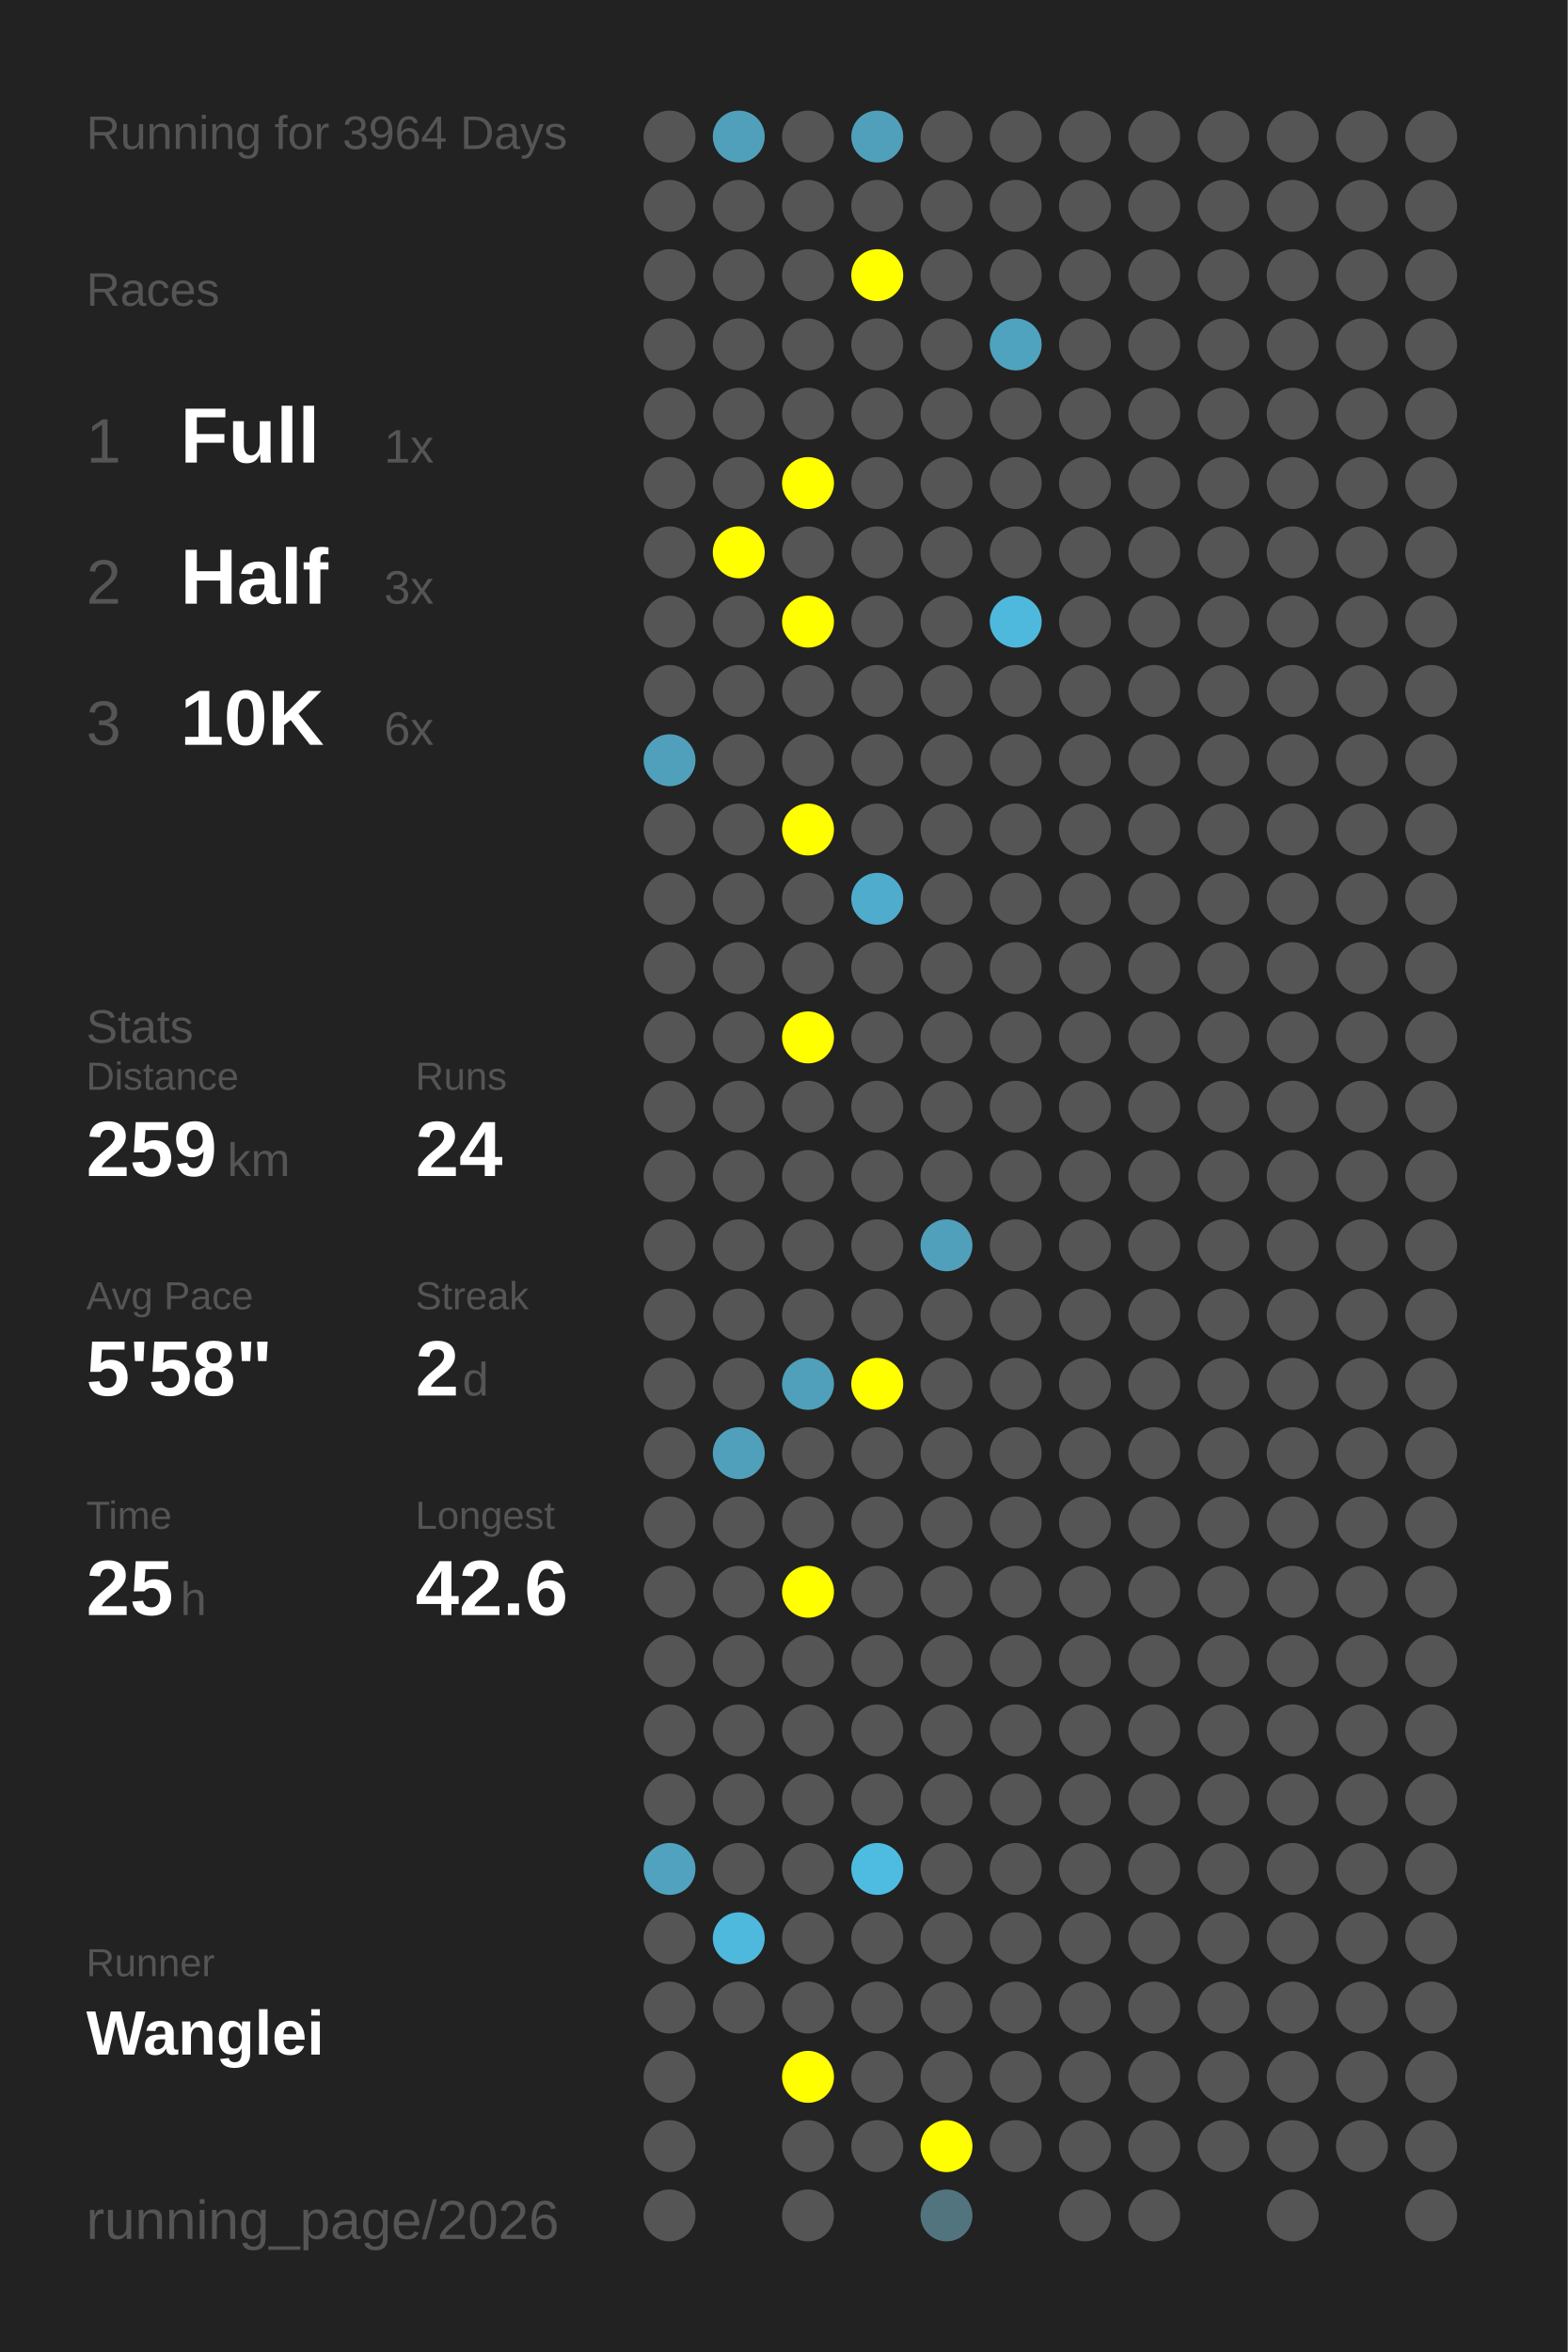
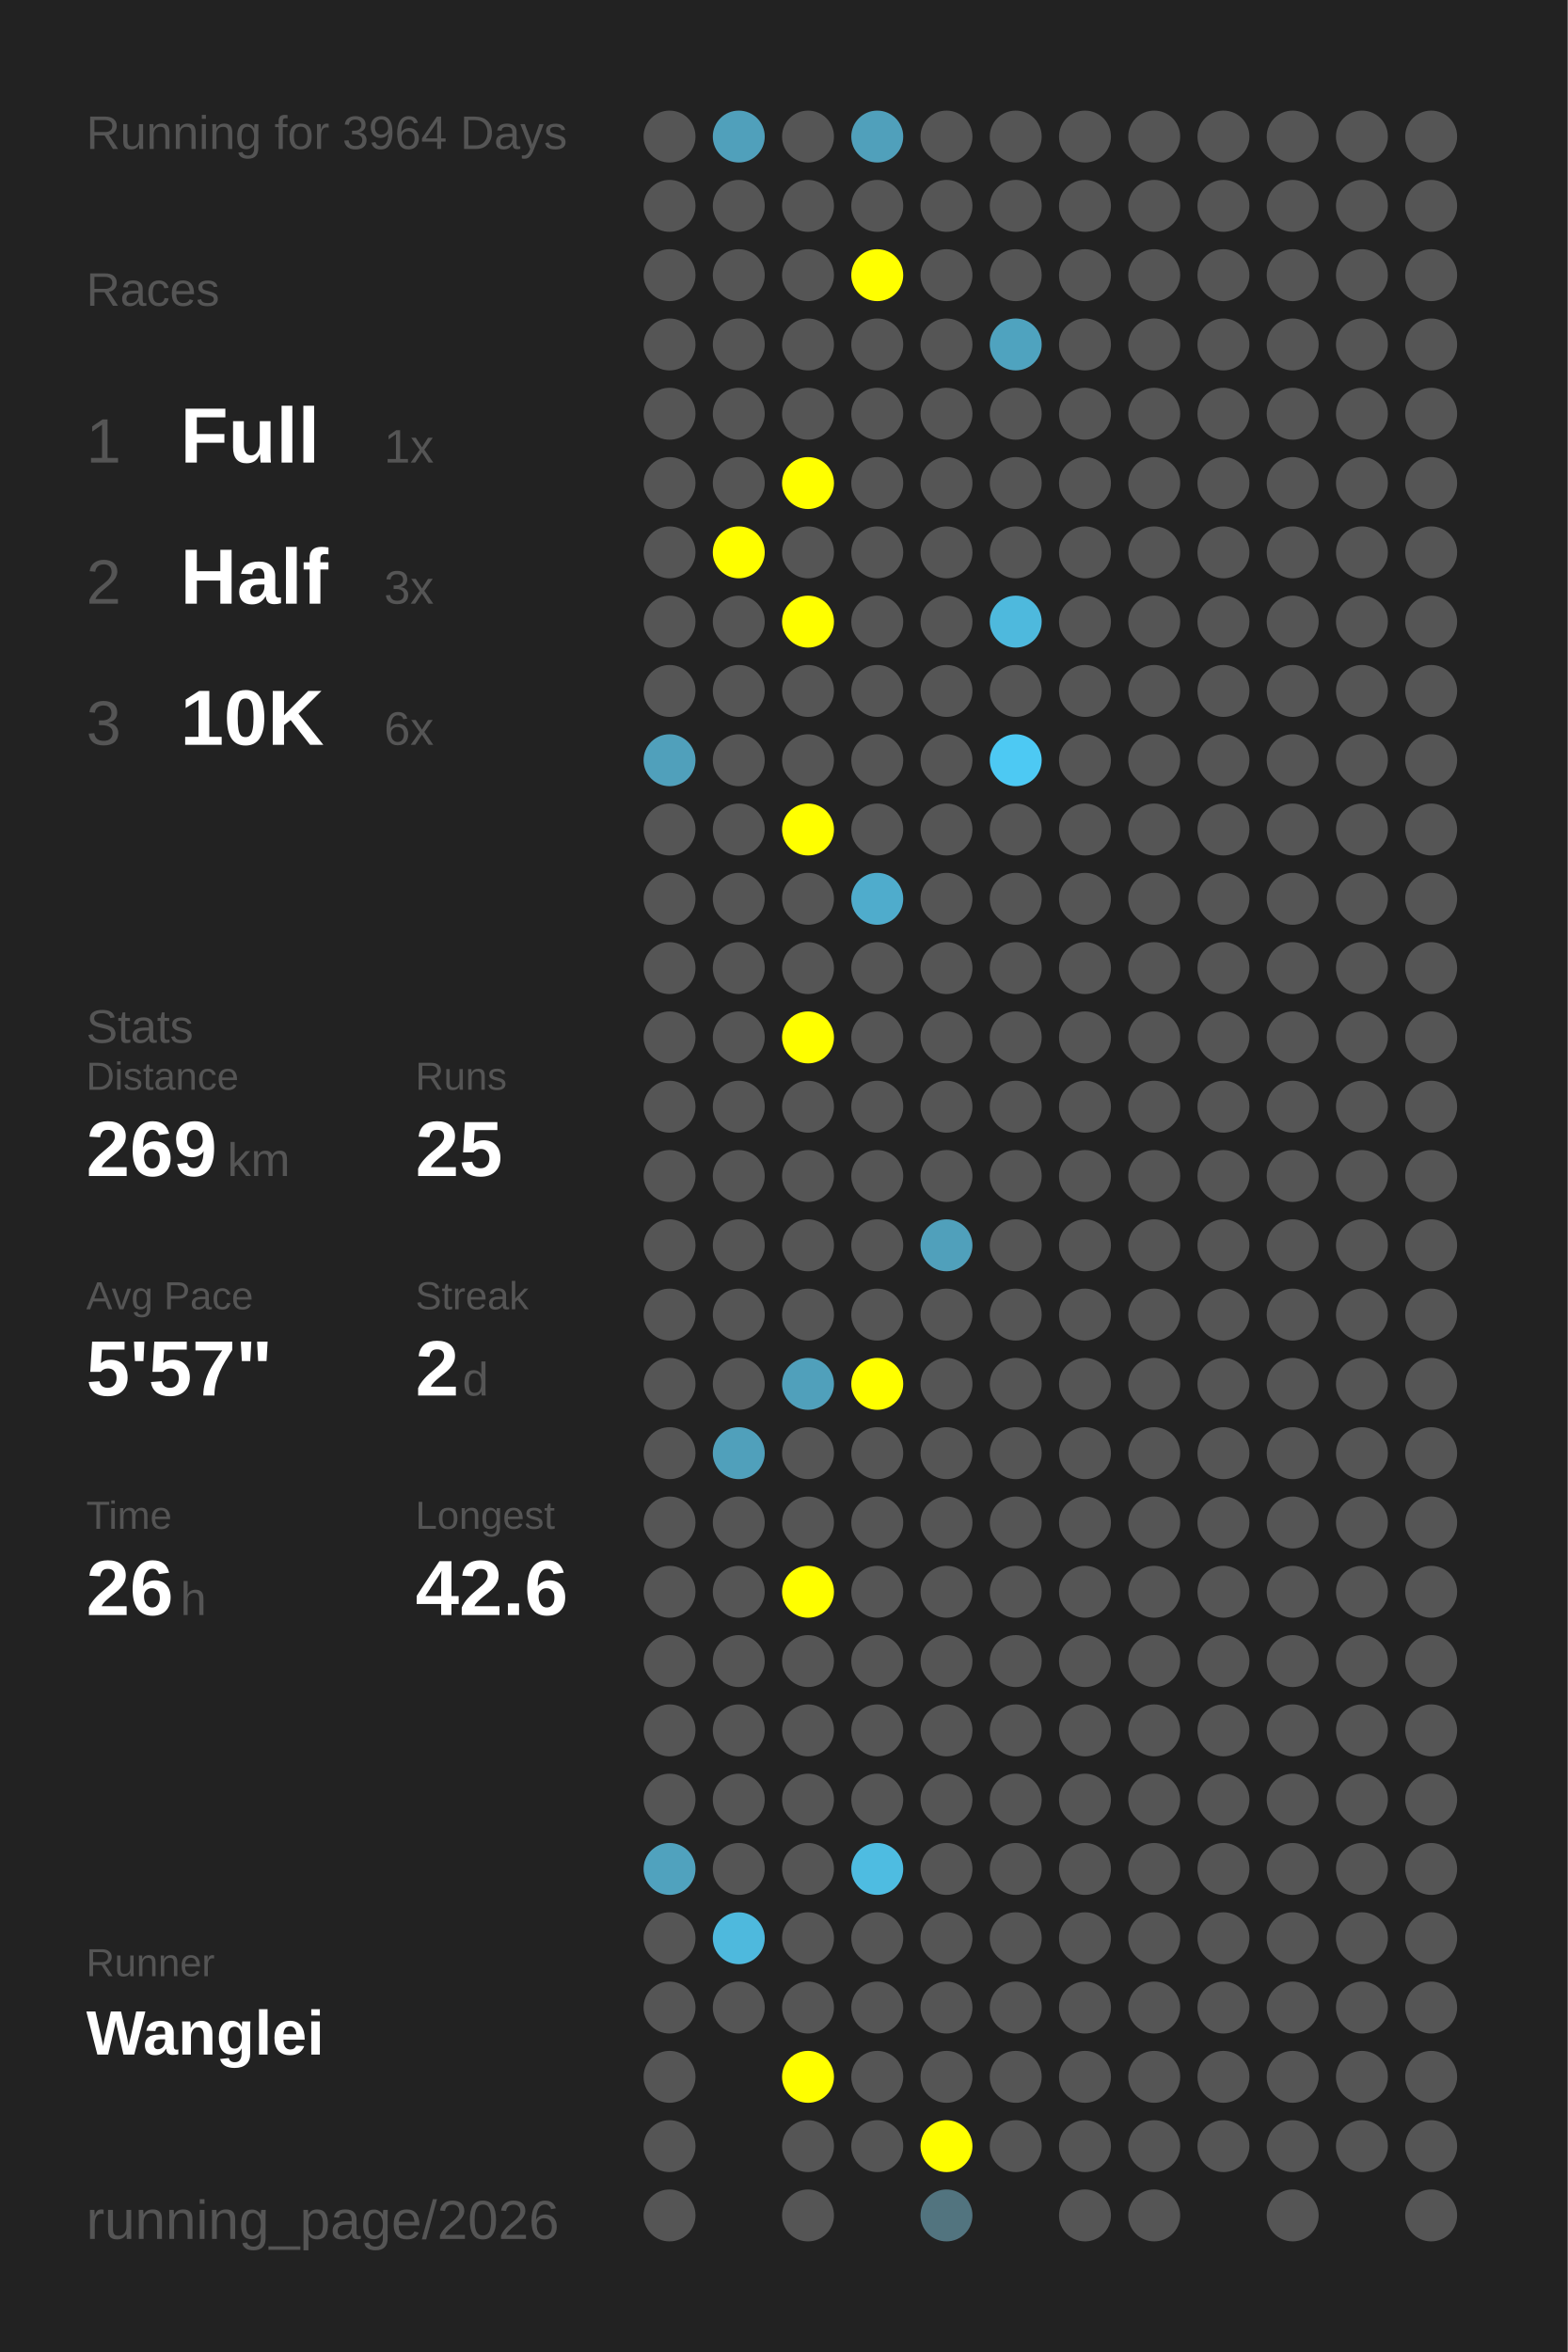
<svg xmlns="http://www.w3.org/2000/svg" baseProfile="full" height="300mm" version="1.1" viewBox="0,0,200,300" width="200mm">
  <defs />
  <rect fill="#222222" height="300" width="200" x="0" y="0" />
  <text fill="#555555" style="font-size:6px; font-family:Arial;" x="11" y="19">Running for 3964 Days</text>
  <text fill="#555555" style="font-size:6px; font-family:Arial;" x="11" y="39">Races</text>
  <text fill="#555555" style="font-size:8px; font-family:Arial;" x="11" y="59">1</text>
  <text fill="#FFFFFF" style="font-size:10px; font-family:Arial; font-weight:bold;" x="23" y="59">Full</text>
  <text fill="#555555" style="font-size:6px; font-family:Arial;" x="49" y="59">1x</text>
  <text fill="#555555" style="font-size:8px; font-family:Arial;" x="11" y="77">2</text>
  <text fill="#FFFFFF" style="font-size:10px; font-family:Arial; font-weight:bold;" x="23" y="77">Half</text>
  <text fill="#555555" style="font-size:6px; font-family:Arial;" x="49" y="77">3x</text>
  <text fill="#555555" style="font-size:8px; font-family:Arial;" x="11" y="95">3</text>
  <text fill="#FFFFFF" style="font-size:10px; font-family:Arial; font-weight:bold;" x="23" y="95">10K</text>
  <text fill="#555555" style="font-size:6px; font-family:Arial;" x="49" y="95">6x</text>
  <text fill="#555555" style="font-size:6px; font-family:Arial;" x="11" y="133">Stats</text>
  <text fill="#555555" style="font-size:5px; font-family:Arial;" x="11" y="139">Distance</text>
-   <text fill="#FFFFFF" style="font-size:10px; font-family:Arial; font-weight:bold;" x="11" y="150">259</text>
+   <text fill="#FFFFFF" style="font-size:10px; font-family:Arial; font-weight:bold;" x="11" y="150">269</text>
  <text fill="#555555" style="font-size:6px; font-family:Arial;" x="29" y="150">km</text>
  <text fill="#555555" style="font-size:5px; font-family:Arial;" x="53" y="139">Runs</text>
-   <text fill="#FFFFFF" style="font-size:10px; font-family:Arial; font-weight:bold;" x="53" y="150">24</text>
+   <text fill="#FFFFFF" style="font-size:10px; font-family:Arial; font-weight:bold;" x="53" y="150">25</text>
  <text fill="#555555" style="font-size:5px; font-family:Arial;" x="11" y="167">Avg Pace</text>
-   <text fill="#FFFFFF" style="font-size:10px; font-family:Arial; font-weight:bold;" x="11" y="178">5'58"</text>
+   <text fill="#FFFFFF" style="font-size:10px; font-family:Arial; font-weight:bold;" x="11" y="178">5'57"</text>
  <text fill="#555555" style="font-size:5px; font-family:Arial;" x="53" y="167">Streak</text>
  <text fill="#FFFFFF" style="font-size:10px; font-family:Arial; font-weight:bold;" x="53" y="178">2</text>
  <text fill="#555555" style="font-size:6px; font-family:Arial;" x="59" y="178">d</text>
  <text fill="#555555" style="font-size:5px; font-family:Arial;" x="11" y="195">Time</text>
-   <text fill="#FFFFFF" style="font-size:10px; font-family:Arial; font-weight:bold;" x="11" y="206">25</text>
+   <text fill="#FFFFFF" style="font-size:10px; font-family:Arial; font-weight:bold;" x="11" y="206">26</text>
  <text fill="#555555" style="font-size:6px; font-family:Arial;" x="23" y="206">h</text>
  <text fill="#555555" style="font-size:5px; font-family:Arial;" x="53" y="195">Longest</text>
  <text fill="#FFFFFF" style="font-size:10px; font-family:Arial; font-weight:bold;" x="53" y="206">42.6</text>
  <text fill="#555555" style="font-size:5px; font-family:Arial;" x="11" y="252.065">Runner</text>
  <text fill="#FFFFFF" style="font-size:8px; font-family:Arial; font-weight:bold;" x="11" y="262.065">Wanglei</text>
  <text fill="#555555" style="font-size:7px; font-family:Arial;" x="11" y="285.581">running_page/2026</text>
  <circle cx="85.417" cy="17.419" fill="#555555" r="3.312" />
  <circle cx="85.417" cy="26.258" fill="#555555" r="3.312" />
  <circle cx="85.417" cy="35.097" fill="#555555" r="3.312" />
  <circle cx="85.417" cy="43.935" fill="#555555" r="3.312" />
  <circle cx="85.417" cy="52.774" fill="#555555" r="3.312" />
  <circle cx="85.417" cy="61.613" fill="#555555" r="3.312" />
  <circle cx="85.417" cy="70.452" fill="#555555" r="3.312" />
  <circle cx="85.417" cy="79.29" fill="#555555" r="3.312" />
  <circle cx="85.417" cy="88.129" fill="#555555" r="3.312" />
  <circle cx="85.417" cy="96.968" fill="#50a0bb" r="3.312" />
  <circle cx="85.417" cy="105.806" fill="#555555" r="3.312" />
  <circle cx="85.417" cy="114.645" fill="#555555" r="3.312" />
  <circle cx="85.417" cy="123.484" fill="#555555" r="3.312" />
  <circle cx="85.417" cy="132.323" fill="#555555" r="3.312" />
  <circle cx="85.417" cy="141.161" fill="#555555" r="3.312" />
  <circle cx="85.417" cy="150" fill="#555555" r="3.312" />
  <circle cx="85.417" cy="158.839" fill="#555555" r="3.312" />
  <circle cx="85.417" cy="167.677" fill="#555555" r="3.312" />
  <circle cx="85.417" cy="176.516" fill="#555555" r="3.312" />
  <circle cx="85.417" cy="185.355" fill="#555555" r="3.312" />
  <circle cx="85.417" cy="194.194" fill="#555555" r="3.312" />
  <circle cx="85.417" cy="203.032" fill="#555555" r="3.312" />
  <circle cx="85.417" cy="211.871" fill="#555555" r="3.312" />
  <circle cx="85.417" cy="220.71" fill="#555555" r="3.312" />
  <circle cx="85.417" cy="229.548" fill="#555555" r="3.312" />
  <circle cx="85.417" cy="238.387" fill="#50a2be" r="3.312" />
  <circle cx="85.417" cy="247.226" fill="#555555" r="3.312" />
  <circle cx="85.417" cy="256.065" fill="#555555" r="3.312" />
  <circle cx="85.417" cy="264.903" fill="#555555" r="3.312" />
  <circle cx="85.417" cy="273.742" fill="#555555" r="3.312" />
  <circle cx="85.417" cy="282.581" fill="#555555" r="3.312" />
  <circle cx="94.25" cy="17.419" fill="#50a0bb" r="3.312" />
  <circle cx="94.25" cy="26.258" fill="#555555" r="3.312" />
  <circle cx="94.25" cy="35.097" fill="#555555" r="3.312" />
  <circle cx="94.25" cy="43.935" fill="#555555" r="3.312" />
  <circle cx="94.25" cy="52.774" fill="#555555" r="3.312" />
  <circle cx="94.25" cy="61.613" fill="#555555" r="3.312" />
  <circle cx="94.25" cy="70.452" fill="#FFFF00" r="3.312" />
  <circle cx="94.25" cy="79.29" fill="#555555" r="3.312" />
  <circle cx="94.25" cy="88.129" fill="#555555" r="3.312" />
  <circle cx="94.25" cy="96.968" fill="#555555" r="3.312" />
  <circle cx="94.25" cy="105.806" fill="#555555" r="3.312" />
  <circle cx="94.25" cy="114.645" fill="#555555" r="3.312" />
  <circle cx="94.25" cy="123.484" fill="#555555" r="3.312" />
  <circle cx="94.25" cy="132.323" fill="#555555" r="3.312" />
  <circle cx="94.25" cy="141.161" fill="#555555" r="3.312" />
  <circle cx="94.25" cy="150" fill="#555555" r="3.312" />
  <circle cx="94.25" cy="158.839" fill="#555555" r="3.312" />
  <circle cx="94.25" cy="167.677" fill="#555555" r="3.312" />
  <circle cx="94.25" cy="176.516" fill="#555555" r="3.312" />
  <circle cx="94.25" cy="185.355" fill="#50a0bb" r="3.312" />
  <circle cx="94.25" cy="194.194" fill="#555555" r="3.312" />
  <circle cx="94.25" cy="203.032" fill="#555555" r="3.312" />
  <circle cx="94.25" cy="211.871" fill="#555555" r="3.312" />
  <circle cx="94.25" cy="220.71" fill="#555555" r="3.312" />
  <circle cx="94.25" cy="229.548" fill="#555555" r="3.312" />
  <circle cx="94.25" cy="238.387" fill="#555555" r="3.312" />
  <circle cx="94.25" cy="247.226" fill="#4eb9dd" r="3.312" />
  <circle cx="94.25" cy="256.065" fill="#555555" r="3.312" />
  <circle cx="103.083" cy="17.419" fill="#555555" r="3.312" />
  <circle cx="103.083" cy="26.258" fill="#555555" r="3.312" />
  <circle cx="103.083" cy="35.097" fill="#555555" r="3.312" />
  <circle cx="103.083" cy="43.935" fill="#555555" r="3.312" />
  <circle cx="103.083" cy="52.774" fill="#555555" r="3.312" />
  <circle cx="103.083" cy="61.613" fill="#FFFF00" r="3.312" />
  <circle cx="103.083" cy="70.452" fill="#555555" r="3.312" />
  <circle cx="103.083" cy="79.29" fill="#FFFF00" r="3.312" />
  <circle cx="103.083" cy="88.129" fill="#555555" r="3.312" />
  <circle cx="103.083" cy="96.968" fill="#555555" r="3.312" />
  <circle cx="103.083" cy="105.806" fill="#FFFF00" r="3.312" />
  <circle cx="103.083" cy="114.645" fill="#555555" r="3.312" />
  <circle cx="103.083" cy="123.484" fill="#555555" r="3.312" />
  <circle cx="103.083" cy="132.323" fill="#FFFF00" r="3.312" />
  <circle cx="103.083" cy="141.161" fill="#555555" r="3.312" />
  <circle cx="103.083" cy="150" fill="#555555" r="3.312" />
  <circle cx="103.083" cy="158.839" fill="#555555" r="3.312" />
  <circle cx="103.083" cy="167.677" fill="#555555" r="3.312" />
  <circle cx="103.083" cy="176.516" fill="#50a0bb" r="3.312" />
  <circle cx="103.083" cy="185.355" fill="#555555" r="3.312" />
  <circle cx="103.083" cy="194.194" fill="#555555" r="3.312" />
  <circle cx="103.083" cy="203.032" fill="#FFFF00" r="3.312" />
  <circle cx="103.083" cy="211.871" fill="#555555" r="3.312" />
  <circle cx="103.083" cy="220.71" fill="#555555" r="3.312" />
  <circle cx="103.083" cy="229.548" fill="#555555" r="3.312" />
  <circle cx="103.083" cy="238.387" fill="#555555" r="3.312" />
  <circle cx="103.083" cy="247.226" fill="#555555" r="3.312" />
  <circle cx="103.083" cy="256.065" fill="#555555" r="3.312" />
  <circle cx="103.083" cy="264.903" fill="#FFFF00" r="3.312" />
  <circle cx="103.083" cy="273.742" fill="#555555" r="3.312" />
  <circle cx="103.083" cy="282.581" fill="#555555" r="3.312" />
  <circle cx="111.917" cy="17.419" fill="#50a0bb" r="3.312" />
  <circle cx="111.917" cy="26.258" fill="#555555" r="3.312" />
  <circle cx="111.917" cy="35.097" fill="#FFFF00" r="3.312" />
  <circle cx="111.917" cy="43.935" fill="#555555" r="3.312" />
  <circle cx="111.917" cy="52.774" fill="#555555" r="3.312" />
  <circle cx="111.917" cy="61.613" fill="#555555" r="3.312" />
  <circle cx="111.917" cy="70.452" fill="#555555" r="3.312" />
  <circle cx="111.917" cy="79.29" fill="#555555" r="3.312" />
  <circle cx="111.917" cy="88.129" fill="#555555" r="3.312" />
  <circle cx="111.917" cy="96.968" fill="#555555" r="3.312" />
  <circle cx="111.917" cy="105.806" fill="#555555" r="3.312" />
  <circle cx="111.917" cy="114.645" fill="#4faccc" r="3.312" />
  <circle cx="111.917" cy="123.484" fill="#555555" r="3.312" />
  <circle cx="111.917" cy="132.323" fill="#555555" r="3.312" />
  <circle cx="111.917" cy="141.161" fill="#555555" r="3.312" />
  <circle cx="111.917" cy="150" fill="#555555" r="3.312" />
  <circle cx="111.917" cy="158.839" fill="#555555" r="3.312" />
  <circle cx="111.917" cy="167.677" fill="#555555" r="3.312" />
  <circle cx="111.917" cy="176.516" fill="#FFFF00" r="3.312" />
  <circle cx="111.917" cy="185.355" fill="#555555" r="3.312" />
  <circle cx="111.917" cy="194.194" fill="#555555" r="3.312" />
  <circle cx="111.917" cy="203.032" fill="#555555" r="3.312" />
  <circle cx="111.917" cy="211.871" fill="#555555" r="3.312" />
  <circle cx="111.917" cy="220.71" fill="#555555" r="3.312" />
  <circle cx="111.917" cy="229.548" fill="#555555" r="3.312" />
  <circle cx="111.917" cy="238.387" fill="#4ebce1" r="3.312" />
  <circle cx="111.917" cy="247.226" fill="#555555" r="3.312" />
  <circle cx="111.917" cy="256.065" fill="#555555" r="3.312" />
  <circle cx="111.917" cy="264.903" fill="#555555" r="3.312" />
  <circle cx="111.917" cy="273.742" fill="#555555" r="3.312" />
  <circle cx="120.75" cy="17.419" fill="#555555" r="3.312" />
  <circle cx="120.75" cy="26.258" fill="#555555" r="3.312" />
  <circle cx="120.75" cy="35.097" fill="#555555" r="3.312" />
  <circle cx="120.75" cy="43.935" fill="#555555" r="3.312" />
  <circle cx="120.75" cy="52.774" fill="#555555" r="3.312" />
  <circle cx="120.75" cy="61.613" fill="#555555" r="3.312" />
  <circle cx="120.75" cy="70.452" fill="#555555" r="3.312" />
  <circle cx="120.75" cy="79.29" fill="#555555" r="3.312" />
  <circle cx="120.75" cy="88.129" fill="#555555" r="3.312" />
  <circle cx="120.75" cy="96.968" fill="#555555" r="3.312" />
  <circle cx="120.75" cy="105.806" fill="#555555" r="3.312" />
  <circle cx="120.75" cy="114.645" fill="#555555" r="3.312" />
  <circle cx="120.75" cy="123.484" fill="#555555" r="3.312" />
  <circle cx="120.75" cy="132.323" fill="#555555" r="3.312" />
  <circle cx="120.75" cy="141.161" fill="#555555" r="3.312" />
  <circle cx="120.75" cy="150" fill="#555555" r="3.312" />
  <circle cx="120.75" cy="158.839" fill="#50a0bb" r="3.312" />
  <circle cx="120.75" cy="167.677" fill="#555555" r="3.312" />
  <circle cx="120.75" cy="176.516" fill="#555555" r="3.312" />
  <circle cx="120.75" cy="185.355" fill="#555555" r="3.312" />
  <circle cx="120.75" cy="194.194" fill="#555555" r="3.312" />
  <circle cx="120.75" cy="203.032" fill="#555555" r="3.312" />
  <circle cx="120.75" cy="211.871" fill="#555555" r="3.312" />
  <circle cx="120.75" cy="220.71" fill="#555555" r="3.312" />
  <circle cx="120.75" cy="229.548" fill="#555555" r="3.312" />
  <circle cx="120.75" cy="238.387" fill="#555555" r="3.312" />
  <circle cx="120.75" cy="247.226" fill="#555555" r="3.312" />
  <circle cx="120.75" cy="256.065" fill="#555555" r="3.312" />
  <circle cx="120.75" cy="264.903" fill="#555555" r="3.312" />
  <circle cx="120.75" cy="273.742" fill="#FFFF00" r="3.312" />
  <circle cx="120.75" cy="282.581" fill="#52747f" r="3.312" />
  <circle cx="129.583" cy="17.419" fill="#555555" r="3.312" />
  <circle cx="129.583" cy="26.258" fill="#555555" r="3.312" />
  <circle cx="129.583" cy="35.097" fill="#555555" r="3.312" />
  <circle cx="129.583" cy="43.935" fill="#4fa3bf" r="3.312" />
  <circle cx="129.583" cy="52.774" fill="#555555" r="3.312" />
  <circle cx="129.583" cy="61.613" fill="#555555" r="3.312" />
  <circle cx="129.583" cy="70.452" fill="#555555" r="3.312" />
  <circle cx="129.583" cy="79.29" fill="#4eb9dd" r="3.312" />
  <circle cx="129.583" cy="88.129" fill="#555555" r="3.312" />
-   <circle cx="129.583" cy="96.968" fill="#555555" r="3.312" />
+   <circle cx="129.583" cy="96.968" fill="#4dc9f3" r="3.312" />
  <circle cx="129.583" cy="105.806" fill="#555555" r="3.312" />
  <circle cx="129.583" cy="114.645" fill="#555555" r="3.312" />
  <circle cx="129.583" cy="123.484" fill="#555555" r="3.312" />
  <circle cx="129.583" cy="132.323" fill="#555555" r="3.312" />
  <circle cx="129.583" cy="141.161" fill="#555555" r="3.312" />
  <circle cx="129.583" cy="150" fill="#555555" r="3.312" />
  <circle cx="129.583" cy="158.839" fill="#555555" r="3.312" />
  <circle cx="129.583" cy="167.677" fill="#555555" r="3.312" />
  <circle cx="129.583" cy="176.516" fill="#555555" r="3.312" />
  <circle cx="129.583" cy="185.355" fill="#555555" r="3.312" />
  <circle cx="129.583" cy="194.194" fill="#555555" r="3.312" />
  <circle cx="129.583" cy="203.032" fill="#555555" r="3.312" />
  <circle cx="129.583" cy="211.871" fill="#555555" r="3.312" />
  <circle cx="129.583" cy="220.71" fill="#555555" r="3.312" />
  <circle cx="129.583" cy="229.548" fill="#555555" r="3.312" />
  <circle cx="129.583" cy="238.387" fill="#555555" r="3.312" />
  <circle cx="129.583" cy="247.226" fill="#555555" r="3.312" />
  <circle cx="129.583" cy="256.065" fill="#555555" r="3.312" />
  <circle cx="129.583" cy="264.903" fill="#555555" r="3.312" />
  <circle cx="129.583" cy="273.742" fill="#555555" r="3.312" />
  <circle cx="138.417" cy="17.419" fill="#555555" r="3.312" />
  <circle cx="138.417" cy="26.258" fill="#555555" r="3.312" />
  <circle cx="138.417" cy="35.097" fill="#555555" r="3.312" />
  <circle cx="138.417" cy="43.935" fill="#555555" r="3.312" />
  <circle cx="138.417" cy="52.774" fill="#555555" r="3.312" />
  <circle cx="138.417" cy="61.613" fill="#555555" r="3.312" />
  <circle cx="138.417" cy="70.452" fill="#555555" r="3.312" />
  <circle cx="138.417" cy="79.29" fill="#555555" r="3.312" />
  <circle cx="138.417" cy="88.129" fill="#555555" r="3.312" />
  <circle cx="138.417" cy="96.968" fill="#555555" r="3.312" />
  <circle cx="138.417" cy="105.806" fill="#555555" r="3.312" />
  <circle cx="138.417" cy="114.645" fill="#555555" r="3.312" />
  <circle cx="138.417" cy="123.484" fill="#555555" r="3.312" />
  <circle cx="138.417" cy="132.323" fill="#555555" r="3.312" />
  <circle cx="138.417" cy="141.161" fill="#555555" r="3.312" />
  <circle cx="138.417" cy="150" fill="#555555" r="3.312" />
  <circle cx="138.417" cy="158.839" fill="#555555" r="3.312" />
  <circle cx="138.417" cy="167.677" fill="#555555" r="3.312" />
  <circle cx="138.417" cy="176.516" fill="#555555" r="3.312" />
  <circle cx="138.417" cy="185.355" fill="#555555" r="3.312" />
  <circle cx="138.417" cy="194.194" fill="#555555" r="3.312" />
  <circle cx="138.417" cy="203.032" fill="#555555" r="3.312" />
  <circle cx="138.417" cy="211.871" fill="#555555" r="3.312" />
  <circle cx="138.417" cy="220.71" fill="#555555" r="3.312" />
  <circle cx="138.417" cy="229.548" fill="#555555" r="3.312" />
  <circle cx="138.417" cy="238.387" fill="#555555" r="3.312" />
  <circle cx="138.417" cy="247.226" fill="#555555" r="3.312" />
  <circle cx="138.417" cy="256.065" fill="#555555" r="3.312" />
  <circle cx="138.417" cy="264.903" fill="#555555" r="3.312" />
  <circle cx="138.417" cy="273.742" fill="#555555" r="3.312" />
  <circle cx="138.417" cy="282.581" fill="#555555" r="3.312" />
  <circle cx="147.25" cy="17.419" fill="#555555" r="3.312" />
  <circle cx="147.25" cy="26.258" fill="#555555" r="3.312" />
  <circle cx="147.25" cy="35.097" fill="#555555" r="3.312" />
  <circle cx="147.25" cy="43.935" fill="#555555" r="3.312" />
  <circle cx="147.25" cy="52.774" fill="#555555" r="3.312" />
  <circle cx="147.25" cy="61.613" fill="#555555" r="3.312" />
  <circle cx="147.25" cy="70.452" fill="#555555" r="3.312" />
  <circle cx="147.25" cy="79.29" fill="#555555" r="3.312" />
  <circle cx="147.25" cy="88.129" fill="#555555" r="3.312" />
  <circle cx="147.25" cy="96.968" fill="#555555" r="3.312" />
  <circle cx="147.25" cy="105.806" fill="#555555" r="3.312" />
  <circle cx="147.25" cy="114.645" fill="#555555" r="3.312" />
  <circle cx="147.25" cy="123.484" fill="#555555" r="3.312" />
  <circle cx="147.25" cy="132.323" fill="#555555" r="3.312" />
  <circle cx="147.25" cy="141.161" fill="#555555" r="3.312" />
  <circle cx="147.25" cy="150" fill="#555555" r="3.312" />
  <circle cx="147.25" cy="158.839" fill="#555555" r="3.312" />
  <circle cx="147.25" cy="167.677" fill="#555555" r="3.312" />
  <circle cx="147.25" cy="176.516" fill="#555555" r="3.312" />
  <circle cx="147.25" cy="185.355" fill="#555555" r="3.312" />
  <circle cx="147.25" cy="194.194" fill="#555555" r="3.312" />
  <circle cx="147.25" cy="203.032" fill="#555555" r="3.312" />
  <circle cx="147.25" cy="211.871" fill="#555555" r="3.312" />
  <circle cx="147.25" cy="220.71" fill="#555555" r="3.312" />
  <circle cx="147.25" cy="229.548" fill="#555555" r="3.312" />
  <circle cx="147.25" cy="238.387" fill="#555555" r="3.312" />
  <circle cx="147.25" cy="247.226" fill="#555555" r="3.312" />
  <circle cx="147.25" cy="256.065" fill="#555555" r="3.312" />
  <circle cx="147.25" cy="264.903" fill="#555555" r="3.312" />
  <circle cx="147.25" cy="273.742" fill="#555555" r="3.312" />
  <circle cx="147.25" cy="282.581" fill="#555555" r="3.312" />
  <circle cx="156.083" cy="17.419" fill="#555555" r="3.312" />
  <circle cx="156.083" cy="26.258" fill="#555555" r="3.312" />
  <circle cx="156.083" cy="35.097" fill="#555555" r="3.312" />
  <circle cx="156.083" cy="43.935" fill="#555555" r="3.312" />
  <circle cx="156.083" cy="52.774" fill="#555555" r="3.312" />
  <circle cx="156.083" cy="61.613" fill="#555555" r="3.312" />
  <circle cx="156.083" cy="70.452" fill="#555555" r="3.312" />
  <circle cx="156.083" cy="79.29" fill="#555555" r="3.312" />
  <circle cx="156.083" cy="88.129" fill="#555555" r="3.312" />
  <circle cx="156.083" cy="96.968" fill="#555555" r="3.312" />
  <circle cx="156.083" cy="105.806" fill="#555555" r="3.312" />
  <circle cx="156.083" cy="114.645" fill="#555555" r="3.312" />
  <circle cx="156.083" cy="123.484" fill="#555555" r="3.312" />
  <circle cx="156.083" cy="132.323" fill="#555555" r="3.312" />
  <circle cx="156.083" cy="141.161" fill="#555555" r="3.312" />
  <circle cx="156.083" cy="150" fill="#555555" r="3.312" />
  <circle cx="156.083" cy="158.839" fill="#555555" r="3.312" />
  <circle cx="156.083" cy="167.677" fill="#555555" r="3.312" />
  <circle cx="156.083" cy="176.516" fill="#555555" r="3.312" />
  <circle cx="156.083" cy="185.355" fill="#555555" r="3.312" />
  <circle cx="156.083" cy="194.194" fill="#555555" r="3.312" />
  <circle cx="156.083" cy="203.032" fill="#555555" r="3.312" />
  <circle cx="156.083" cy="211.871" fill="#555555" r="3.312" />
  <circle cx="156.083" cy="220.71" fill="#555555" r="3.312" />
  <circle cx="156.083" cy="229.548" fill="#555555" r="3.312" />
  <circle cx="156.083" cy="238.387" fill="#555555" r="3.312" />
  <circle cx="156.083" cy="247.226" fill="#555555" r="3.312" />
  <circle cx="156.083" cy="256.065" fill="#555555" r="3.312" />
  <circle cx="156.083" cy="264.903" fill="#555555" r="3.312" />
  <circle cx="156.083" cy="273.742" fill="#555555" r="3.312" />
  <circle cx="164.917" cy="17.419" fill="#555555" r="3.312" />
  <circle cx="164.917" cy="26.258" fill="#555555" r="3.312" />
  <circle cx="164.917" cy="35.097" fill="#555555" r="3.312" />
  <circle cx="164.917" cy="43.935" fill="#555555" r="3.312" />
  <circle cx="164.917" cy="52.774" fill="#555555" r="3.312" />
  <circle cx="164.917" cy="61.613" fill="#555555" r="3.312" />
  <circle cx="164.917" cy="70.452" fill="#555555" r="3.312" />
  <circle cx="164.917" cy="79.29" fill="#555555" r="3.312" />
  <circle cx="164.917" cy="88.129" fill="#555555" r="3.312" />
  <circle cx="164.917" cy="96.968" fill="#555555" r="3.312" />
  <circle cx="164.917" cy="105.806" fill="#555555" r="3.312" />
  <circle cx="164.917" cy="114.645" fill="#555555" r="3.312" />
  <circle cx="164.917" cy="123.484" fill="#555555" r="3.312" />
  <circle cx="164.917" cy="132.323" fill="#555555" r="3.312" />
  <circle cx="164.917" cy="141.161" fill="#555555" r="3.312" />
  <circle cx="164.917" cy="150" fill="#555555" r="3.312" />
  <circle cx="164.917" cy="158.839" fill="#555555" r="3.312" />
  <circle cx="164.917" cy="167.677" fill="#555555" r="3.312" />
  <circle cx="164.917" cy="176.516" fill="#555555" r="3.312" />
  <circle cx="164.917" cy="185.355" fill="#555555" r="3.312" />
  <circle cx="164.917" cy="194.194" fill="#555555" r="3.312" />
  <circle cx="164.917" cy="203.032" fill="#555555" r="3.312" />
  <circle cx="164.917" cy="211.871" fill="#555555" r="3.312" />
  <circle cx="164.917" cy="220.71" fill="#555555" r="3.312" />
  <circle cx="164.917" cy="229.548" fill="#555555" r="3.312" />
  <circle cx="164.917" cy="238.387" fill="#555555" r="3.312" />
  <circle cx="164.917" cy="247.226" fill="#555555" r="3.312" />
  <circle cx="164.917" cy="256.065" fill="#555555" r="3.312" />
  <circle cx="164.917" cy="264.903" fill="#555555" r="3.312" />
  <circle cx="164.917" cy="273.742" fill="#555555" r="3.312" />
  <circle cx="164.917" cy="282.581" fill="#555555" r="3.312" />
  <circle cx="173.75" cy="17.419" fill="#555555" r="3.312" />
  <circle cx="173.75" cy="26.258" fill="#555555" r="3.312" />
  <circle cx="173.75" cy="35.097" fill="#555555" r="3.312" />
  <circle cx="173.75" cy="43.935" fill="#555555" r="3.312" />
  <circle cx="173.75" cy="52.774" fill="#555555" r="3.312" />
  <circle cx="173.75" cy="61.613" fill="#555555" r="3.312" />
  <circle cx="173.75" cy="70.452" fill="#555555" r="3.312" />
  <circle cx="173.75" cy="79.29" fill="#555555" r="3.312" />
  <circle cx="173.75" cy="88.129" fill="#555555" r="3.312" />
  <circle cx="173.75" cy="96.968" fill="#555555" r="3.312" />
  <circle cx="173.75" cy="105.806" fill="#555555" r="3.312" />
  <circle cx="173.75" cy="114.645" fill="#555555" r="3.312" />
  <circle cx="173.75" cy="123.484" fill="#555555" r="3.312" />
  <circle cx="173.75" cy="132.323" fill="#555555" r="3.312" />
  <circle cx="173.75" cy="141.161" fill="#555555" r="3.312" />
  <circle cx="173.75" cy="150" fill="#555555" r="3.312" />
  <circle cx="173.75" cy="158.839" fill="#555555" r="3.312" />
  <circle cx="173.75" cy="167.677" fill="#555555" r="3.312" />
  <circle cx="173.75" cy="176.516" fill="#555555" r="3.312" />
  <circle cx="173.75" cy="185.355" fill="#555555" r="3.312" />
  <circle cx="173.75" cy="194.194" fill="#555555" r="3.312" />
  <circle cx="173.75" cy="203.032" fill="#555555" r="3.312" />
  <circle cx="173.75" cy="211.871" fill="#555555" r="3.312" />
  <circle cx="173.75" cy="220.71" fill="#555555" r="3.312" />
  <circle cx="173.75" cy="229.548" fill="#555555" r="3.312" />
  <circle cx="173.75" cy="238.387" fill="#555555" r="3.312" />
  <circle cx="173.75" cy="247.226" fill="#555555" r="3.312" />
  <circle cx="173.75" cy="256.065" fill="#555555" r="3.312" />
  <circle cx="173.75" cy="264.903" fill="#555555" r="3.312" />
  <circle cx="173.75" cy="273.742" fill="#555555" r="3.312" />
  <circle cx="182.583" cy="17.419" fill="#555555" r="3.312" />
  <circle cx="182.583" cy="26.258" fill="#555555" r="3.312" />
  <circle cx="182.583" cy="35.097" fill="#555555" r="3.312" />
  <circle cx="182.583" cy="43.935" fill="#555555" r="3.312" />
  <circle cx="182.583" cy="52.774" fill="#555555" r="3.312" />
  <circle cx="182.583" cy="61.613" fill="#555555" r="3.312" />
  <circle cx="182.583" cy="70.452" fill="#555555" r="3.312" />
  <circle cx="182.583" cy="79.29" fill="#555555" r="3.312" />
  <circle cx="182.583" cy="88.129" fill="#555555" r="3.312" />
  <circle cx="182.583" cy="96.968" fill="#555555" r="3.312" />
  <circle cx="182.583" cy="105.806" fill="#555555" r="3.312" />
  <circle cx="182.583" cy="114.645" fill="#555555" r="3.312" />
  <circle cx="182.583" cy="123.484" fill="#555555" r="3.312" />
  <circle cx="182.583" cy="132.323" fill="#555555" r="3.312" />
  <circle cx="182.583" cy="141.161" fill="#555555" r="3.312" />
  <circle cx="182.583" cy="150" fill="#555555" r="3.312" />
  <circle cx="182.583" cy="158.839" fill="#555555" r="3.312" />
  <circle cx="182.583" cy="167.677" fill="#555555" r="3.312" />
  <circle cx="182.583" cy="176.516" fill="#555555" r="3.312" />
  <circle cx="182.583" cy="185.355" fill="#555555" r="3.312" />
  <circle cx="182.583" cy="194.194" fill="#555555" r="3.312" />
  <circle cx="182.583" cy="203.032" fill="#555555" r="3.312" />
  <circle cx="182.583" cy="211.871" fill="#555555" r="3.312" />
  <circle cx="182.583" cy="220.71" fill="#555555" r="3.312" />
  <circle cx="182.583" cy="229.548" fill="#555555" r="3.312" />
  <circle cx="182.583" cy="238.387" fill="#555555" r="3.312" />
  <circle cx="182.583" cy="247.226" fill="#555555" r="3.312" />
  <circle cx="182.583" cy="256.065" fill="#555555" r="3.312" />
  <circle cx="182.583" cy="264.903" fill="#555555" r="3.312" />
  <circle cx="182.583" cy="273.742" fill="#555555" r="3.312" />
  <circle cx="182.583" cy="282.581" fill="#555555" r="3.312" />
</svg>
